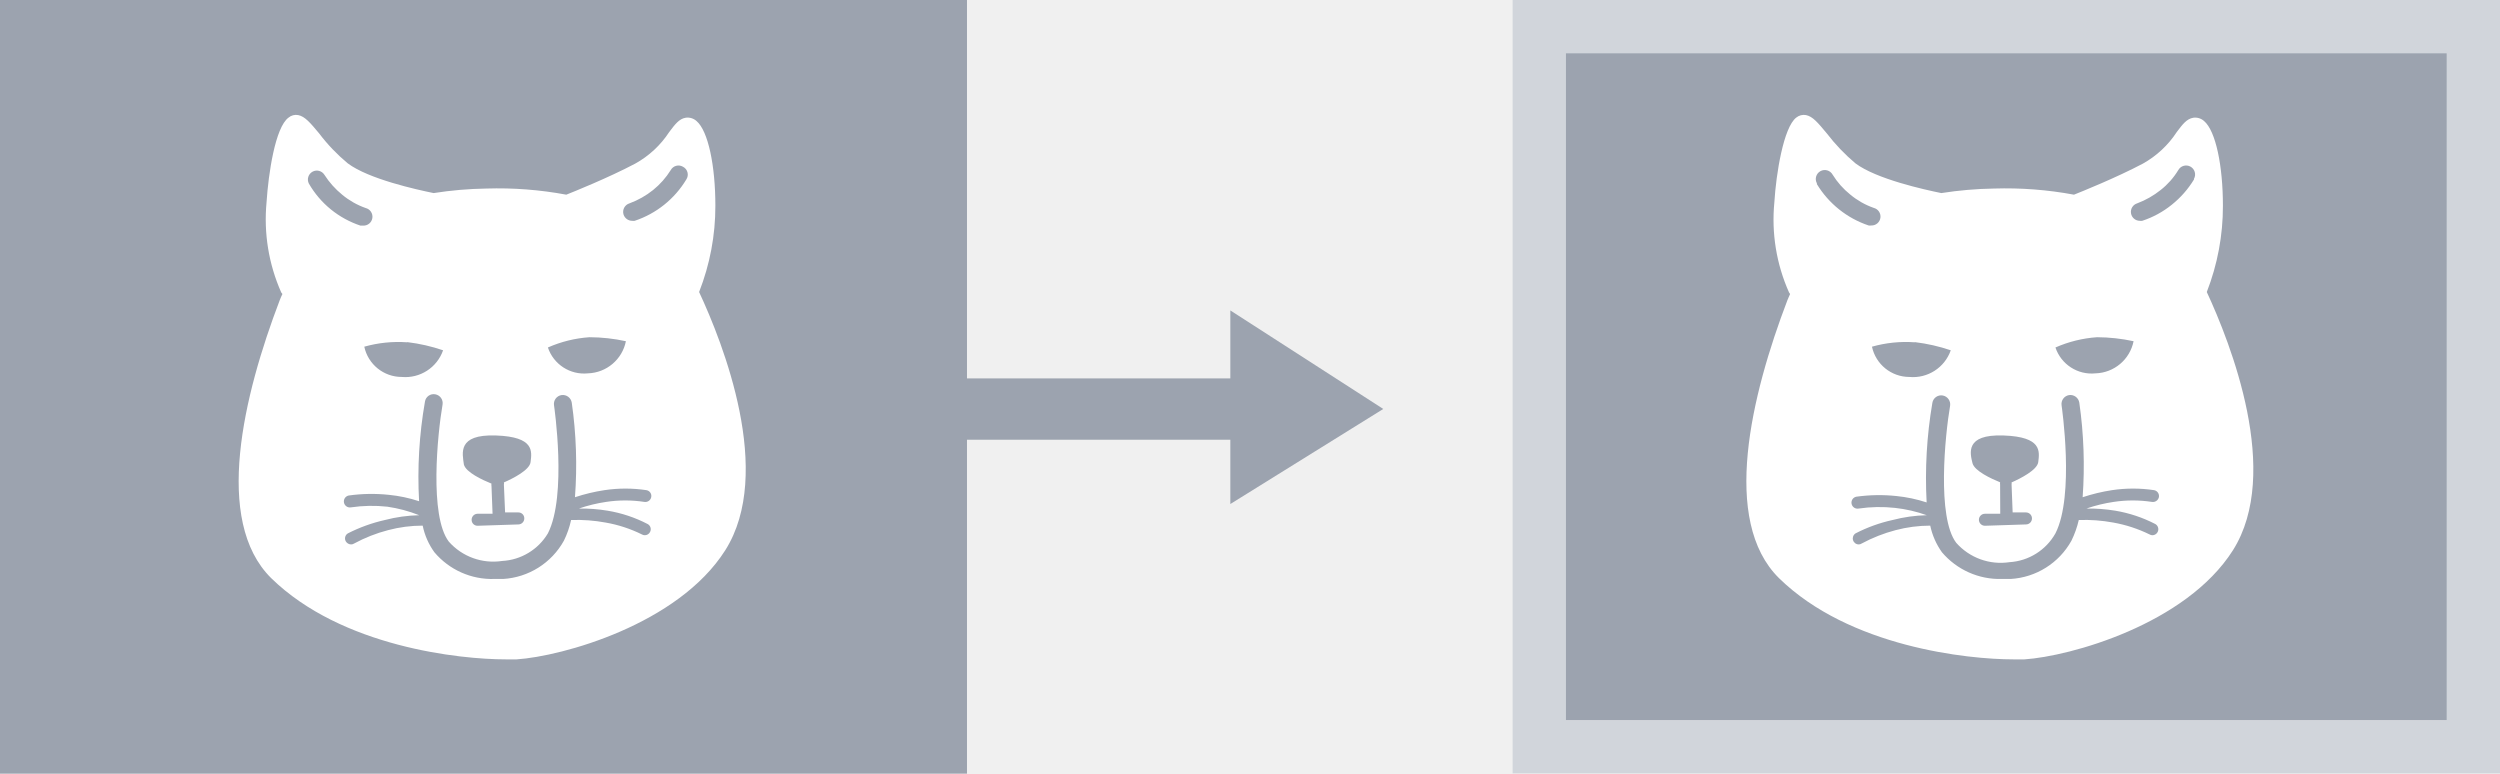
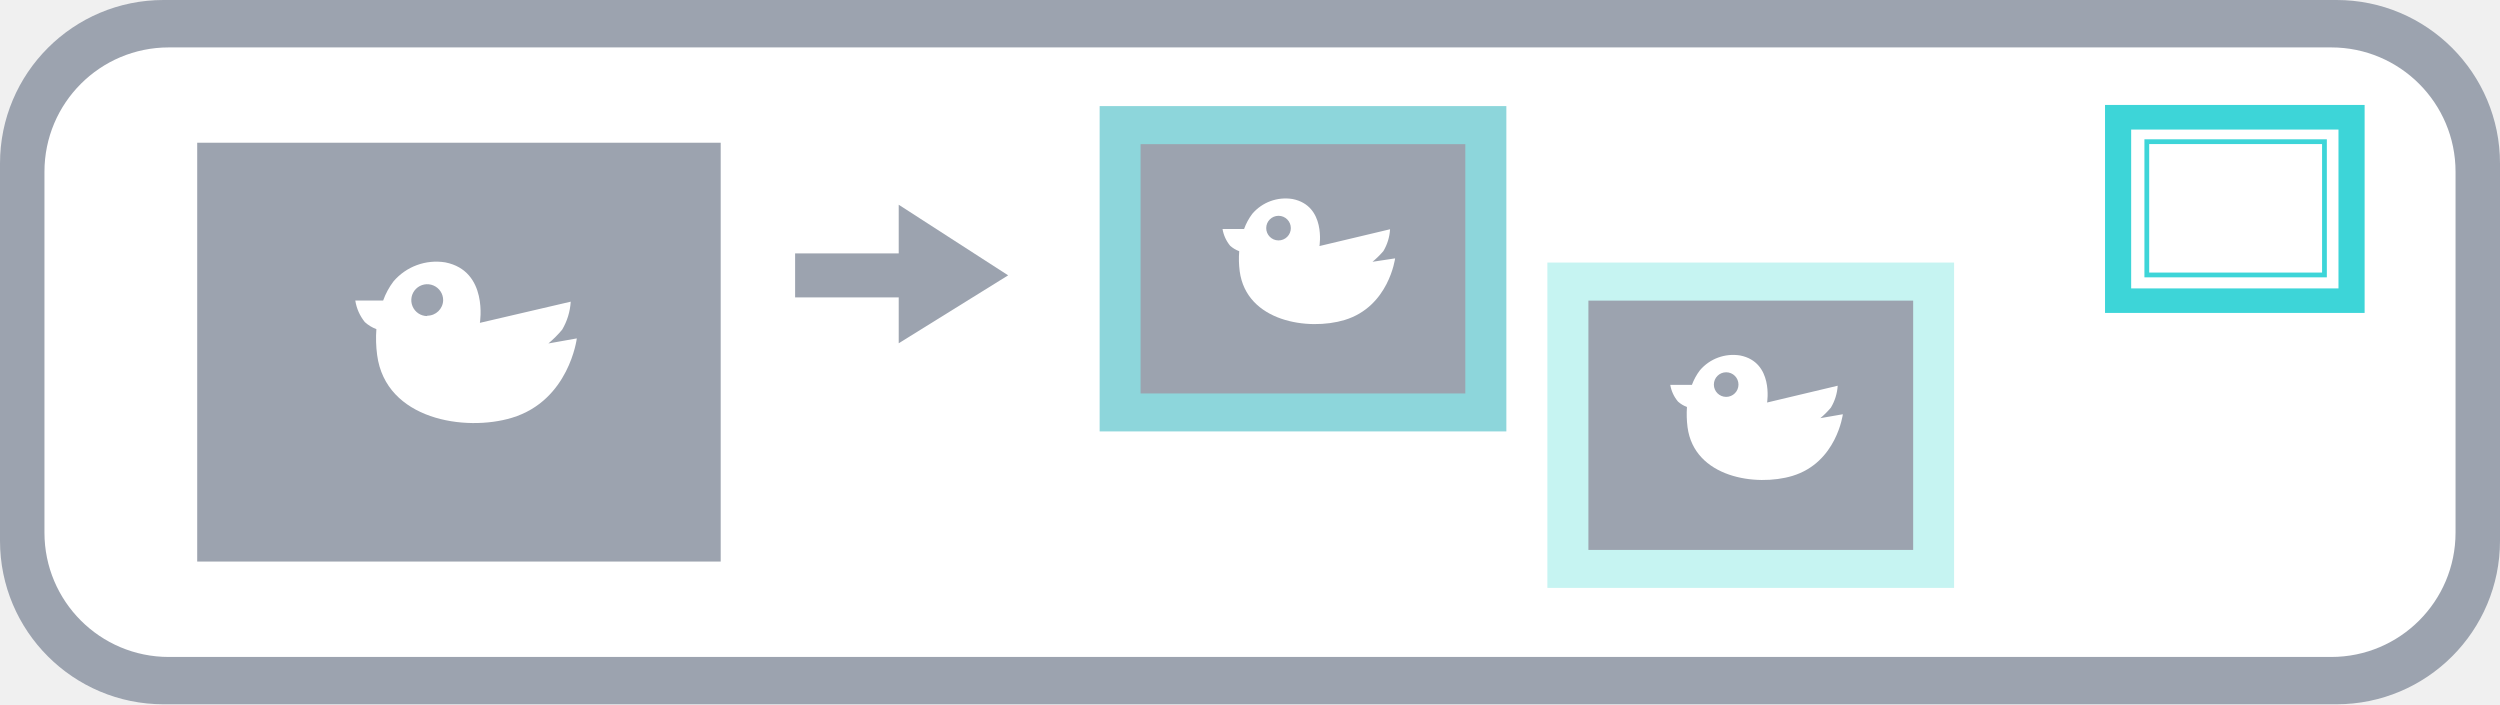
- <svg xmlns="http://www.w3.org/2000/svg" viewBox="0 0 187.49 58.02">
+ <svg xmlns="http://www.w3.org/2000/svg" viewBox="0 0 262.04 73.82">
  <defs>
-     <style>.cls-1{fill:#9ca3af;}.cls-2{fill:#fff;}.cls-3{fill:#d1d5db;}</style>
+     <style>.cls-1{fill:#9ca3af;}.cls-2{fill:#fff;}.cls-3{fill:#8dd6db;}.cls-4{fill:#c6f4f2;}.cls-5{fill:#3dd5d8;}.cls-6{fill:none;stroke:#3dd5d8;stroke-miterlimit:10;stroke-width:0.5px;}</style>
  </defs>
  <g id="レイヤー_2" data-name="レイヤー 2">
+     <g id="レイヤー_2-2" data-name="レイヤー 2">
+       <rect class="cls-1" width="262.04" height="73.82" rx="17.14" />
+       <rect class="cls-2" x="4.66" y="4.97" width="252.72" height="63.89" rx="13.03" />
+     </g>
    <g id="レイヤー_1-2" data-name="レイヤー 1">
-       <polygon class="cls-1" points="66.11 28.38 66.11 32.98 92.27 32.98 92.27 37.8 103.74 30.67 92.27 23.28 92.27 28.38 66.11 28.38" />
-       <rect class="cls-1" width="72.52" height="58.02" />
-       <path class="cls-2" d="M52.43,21.9a17.61,17.61,0,0,0,1.22-6.47c0-3-.54-5.61-1.41-6.35a1,1,0,0,0-.82-.25c-.49.08-.8.5-1.23,1.07a7.22,7.22,0,0,1-2.55,2.37c-2,1.06-4.69,2.14-5.17,2.33a27.91,27.91,0,0,0-6-.46,28.36,28.36,0,0,0-3.95.34c-1.27-.26-4.87-1.05-6.44-2.23A13.5,13.5,0,0,1,23.93,10c-.66-.79-1.06-1.27-1.57-1.37a.87.87,0,0,0-.72.19c-1,.73-1.51,4.2-1.65,6.35a13.53,13.53,0,0,0,1.1,6.76l.09.12c-.07.15-.14.3-.2.46-2.72,7.13-5,16.54-.64,20.85,5.29,5.17,14.18,6.09,17.57,6.09q.51,0,.84,0c3.42-.23,12.11-2.62,15.64-8.18C58.07,35.46,54.22,25.73,52.43,21.9Zm-8.22,3.39a13.08,13.08,0,0,1,2.73.3A3,3,0,0,1,44.09,28a2.86,2.86,0,0,1-3-1.94A9.27,9.27,0,0,1,44.21,25.29Zm-7,7.37c2.88.1,2.68,1.19,2.58,2-.07.59-1.31,1.22-2,1.52a.29.29,0,0,1,0,.16l.09,2.09,1,0h0a.44.44,0,0,1,.44.44.45.45,0,0,1-.43.46l-3.08.1h0a.44.44,0,0,1-.44-.44.45.45,0,0,1,.43-.46l1.14,0-.08-2.08a.38.38,0,0,1,0-.18c-.67-.27-1.92-.85-2.07-1.43C34.68,34,34.28,32.56,37.17,32.66Zm-6.65-7a13.21,13.21,0,0,1,2.67.61,3,3,0,0,1-3.1,2A2.87,2.87,0,0,1,27.32,26,9.39,9.39,0,0,1,30.52,25.67ZM23.16,13.76a.67.67,0,0,1,1.17-.65,6.34,6.34,0,0,0,1.33,1.49,5.72,5.72,0,0,0,1.76,1,.67.67,0,0,1-.2,1.32l-.19,0a7.08,7.08,0,0,1-2.21-1.21A7,7,0,0,1,23.16,13.76ZM45.57,38.3a10.09,10.09,0,0,1,3,1,.44.44,0,0,1,.18.6.44.44,0,0,1-.39.24.43.43,0,0,1-.22-.06,10,10,0,0,0-2.72-.89A11.81,11.81,0,0,0,42.83,39a6.72,6.72,0,0,1-.54,1.55,5.59,5.59,0,0,1-4.56,2.87c-.22,0-.44,0-.66,0a5.65,5.65,0,0,1-4.49-2,5.16,5.16,0,0,1-.88-2,10.11,10.11,0,0,0-2.6.34,11.34,11.34,0,0,0-2.54,1,.39.39,0,0,1-.23.07.47.47,0,0,1-.39-.22.44.44,0,0,1,.15-.61A11.83,11.83,0,0,1,28.86,39a11.11,11.11,0,0,1,2.58-.36A10.5,10.5,0,0,0,29.05,38a10.74,10.74,0,0,0-2.73.05.45.45,0,0,1-.16-.89,12.38,12.38,0,0,1,3-.05,10.52,10.52,0,0,1,2.27.48,32.8,32.8,0,0,1,.44-7.47.66.66,0,0,1,.77-.55.67.67,0,0,1,.55.77c-.38,2.21-1,8.36.47,10.28a4.45,4.45,0,0,0,4,1.45A4.26,4.26,0,0,0,41.09,40c1.45-2.84.47-9.53.46-9.6a.67.67,0,0,1,.56-.77.68.68,0,0,1,.77.57,32.75,32.75,0,0,1,.24,7.09,13.58,13.58,0,0,1,2.21-.53,10.57,10.57,0,0,1,3.15,0,.44.44,0,0,1,.36.52.45.45,0,0,1-.52.36,9.52,9.52,0,0,0-2.86,0,11.33,11.33,0,0,0-2.05.5A11.85,11.85,0,0,1,45.57,38.3Zm5.9-24.84a7.15,7.15,0,0,1-3.87,3.1.63.63,0,0,1-.19,0,.68.68,0,0,1-.65-.48.67.67,0,0,1,.45-.83,6.32,6.32,0,0,0,1.77-1,6,6,0,0,0,1.32-1.49.66.66,0,0,1,.91-.26A.66.66,0,0,1,51.47,13.46Z" />
-       <rect class="cls-1" x="115.44" y="2" width="70.05" height="54.02" />
-       <path class="cls-3" d="M183.49,4V54H117.44V4h66.05m4-4H113.44V58h74.05V0Z" />
-       <path class="cls-2" d="M165.5,21.9a17.69,17.69,0,0,0,1.21-6.47c0-3-.54-5.61-1.41-6.35a1,1,0,0,0-.81-.25c-.5.08-.81.5-1.24,1.07a7.26,7.26,0,0,1-2.54,2.37c-2,1.06-4.69,2.14-5.17,2.33a28,28,0,0,0-6-.46,28.49,28.49,0,0,0-3.95.34c-1.27-.26-4.87-1.05-6.44-2.23A14.34,14.34,0,0,1,137,10c-.66-.79-1.05-1.27-1.56-1.37a.9.9,0,0,0-.73.19c-.95.73-1.51,4.2-1.64,6.35a13.4,13.4,0,0,0,1.1,6.76l.08.12c-.06.15-.14.3-.2.46-2.72,7.13-5,16.54-.63,20.85,5.28,5.17,14.18,6.09,17.56,6.09.34,0,.63,0,.85,0,3.42-.23,12.1-2.62,15.63-8.18C171.13,35.46,167.28,25.73,165.5,21.9Zm-8.23,3.39a13.24,13.24,0,0,1,2.74.3A3,3,0,0,1,157.15,28a2.86,2.86,0,0,1-3-1.94A9.34,9.34,0,0,1,157.27,25.29Zm-7,7.37c2.88.1,2.69,1.19,2.59,2-.08.59-1.32,1.22-2,1.52a.42.42,0,0,1,0,.16l.08,2.09,1,0h0a.45.45,0,0,1,0,.9l-3.08.1h0a.45.45,0,0,1,0-.9l1.15,0L150,36.35a.57.57,0,0,1,0-.18c-.67-.27-1.92-.85-2.07-1.43C147.75,34,147.35,32.56,150.23,32.66Zm-6.65-7a13.42,13.42,0,0,1,2.68.61,3,3,0,0,1-3.11,2A2.87,2.87,0,0,1,140.39,26,9.32,9.32,0,0,1,143.58,25.67Zm-7.36-11.91a.67.67,0,0,1,1.18-.65,5.9,5.9,0,0,0,1.32,1.49,5.72,5.72,0,0,0,1.76,1,.67.67,0,0,1-.19,1.32.58.58,0,0,1-.19,0,7.22,7.22,0,0,1-3.88-3.1ZM158.64,38.3a10.22,10.22,0,0,1,3,1,.45.45,0,0,1-.22.84.39.39,0,0,1-.21-.06,10.32,10.32,0,0,0-2.72-.89A11.83,11.83,0,0,0,155.9,39a7.23,7.23,0,0,1-.55,1.55,5.59,5.59,0,0,1-4.56,2.87c-.22,0-.44,0-.66,0a5.68,5.68,0,0,1-4.49-2,5.31,5.31,0,0,1-.88-2,10.21,10.21,0,0,0-2.6.34,11.61,11.61,0,0,0-2.54,1,.39.39,0,0,1-.23.07.45.45,0,0,1-.23-.83A11.37,11.37,0,0,1,141.93,39a11,11,0,0,1,2.57-.36,10.39,10.39,0,0,0-2.38-.55,10.74,10.74,0,0,0-2.73.05.45.45,0,0,1-.17-.89,12.44,12.44,0,0,1,3-.05,10.66,10.66,0,0,1,2.27.48,33.63,33.63,0,0,1,.43-7.47.67.67,0,0,1,.78-.55.68.68,0,0,1,.55.77c-.38,2.21-1,8.36.46,10.28a4.45,4.45,0,0,0,4,1.45A4.25,4.25,0,0,0,154.15,40c1.45-2.84.47-9.53.46-9.6a.68.68,0,0,1,.56-.77.68.68,0,0,1,.77.57,33.17,33.17,0,0,1,.25,7.09,13.42,13.42,0,0,1,2.2-.53,10.65,10.65,0,0,1,3.16,0,.45.45,0,0,1,.36.52.46.46,0,0,1-.53.36,9.52,9.52,0,0,0-2.86,0,11.33,11.33,0,0,0-2.05.5A12,12,0,0,1,158.64,38.3Zm5.9-24.84a7.22,7.22,0,0,1-1.66,1.89,7,7,0,0,1-2.22,1.21.58.58,0,0,1-.19,0,.67.67,0,0,1-.19-1.31,6.49,6.49,0,0,0,1.76-1,5.54,5.54,0,0,0,1.32-1.49.67.67,0,0,1,1.18.65Z" />
+       <rect class="cls-3" x="115.26" y="11.12" width="42.63" height="34.1" />
+       <rect class="cls-1" x="119.55" y="15.11" width="34.04" height="26.13" />
+       <polygon class="cls-1" points="83.34 26.56 83.34 31.17 94.2 31.17 94.2 35.98 105.67 28.86 94.2 21.46 94.2 26.56 83.34 26.56" />
+       <rect class="cls-1" x="20.67" y="14.96" width="54.87" height="43.9" />
+       <path class="cls-2" d="M57.48,36a11.76,11.76,0,0,0,1.44-1.44,6.51,6.51,0,0,0,.9-2.94L50.3,33.84s.91-5.44-3.63-6.34a5.9,5.9,0,0,0-5.43,2,7.49,7.49,0,0,0-1.08,2H37.24a4.75,4.75,0,0,0,1,2.26,3.8,3.8,0,0,0,1.21.74,13.2,13.2,0,0,0,.08,2.71c.9,6.8,9.26,8.06,14.13,6.58,6-1.82,6.8-8.32,6.8-8.32Zm-12.7-2.87a1.67,1.67,0,1,1,1.67-1.66A1.66,1.66,0,0,1,44.78,33.09Z" />
+       <path class="cls-2" d="M143.86,27.44A9.68,9.68,0,0,0,145,26.32a5,5,0,0,0,.7-2.29l-7.4,1.76s.71-4.23-2.82-4.93a4.58,4.58,0,0,0-4.22,1.55A6,6,0,0,0,130.4,24h-2.26a3.73,3.73,0,0,0,.8,1.76,3,3,0,0,0,.95.57,10,10,0,0,0,.05,2.1c.71,5.29,7.2,6.26,11,5.11,4.64-1.41,5.29-6.46,5.29-6.46ZM134,25.2a1.29,1.29,0,1,1,1.3-1.29A1.29,1.29,0,0,1,134,25.2Z" />
+       <rect class="cls-4" x="162.19" y="27.52" width="42.63" height="34.1" />
+       <rect class="cls-1" x="166.49" y="31.51" width="34.04" height="26.13" />
+       <path class="cls-5" d="M220.64,11V32.8h27.21V11Zm24.47,19.23H223.38V13.58h21.73Z" />
+       <path class="cls-2" d="M190.8,43.83a8.72,8.72,0,0,0,1.11-1.11,5.1,5.1,0,0,0,.71-2.29l-7.4,1.76s.7-4.23-2.82-4.93a4.57,4.57,0,0,0-4.22,1.55,5.88,5.88,0,0,0-.84,1.53h-2.27a3.66,3.66,0,0,0,.81,1.75,2.93,2.93,0,0,0,.94.57,10.84,10.84,0,0,0,.06,2.11c.7,5.29,7.19,6.26,11,5.11,4.64-1.41,5.28-6.46,5.28-6.46Zm-9.87-2.23a1.29,1.29,0,1,1,1.29-1.29A1.29,1.29,0,0,1,180.93,41.6Z" />
+       <rect class="cls-6" x="225.02" y="14.85" width="18.62" height="13.97" />
    </g>
  </g>
</svg>
